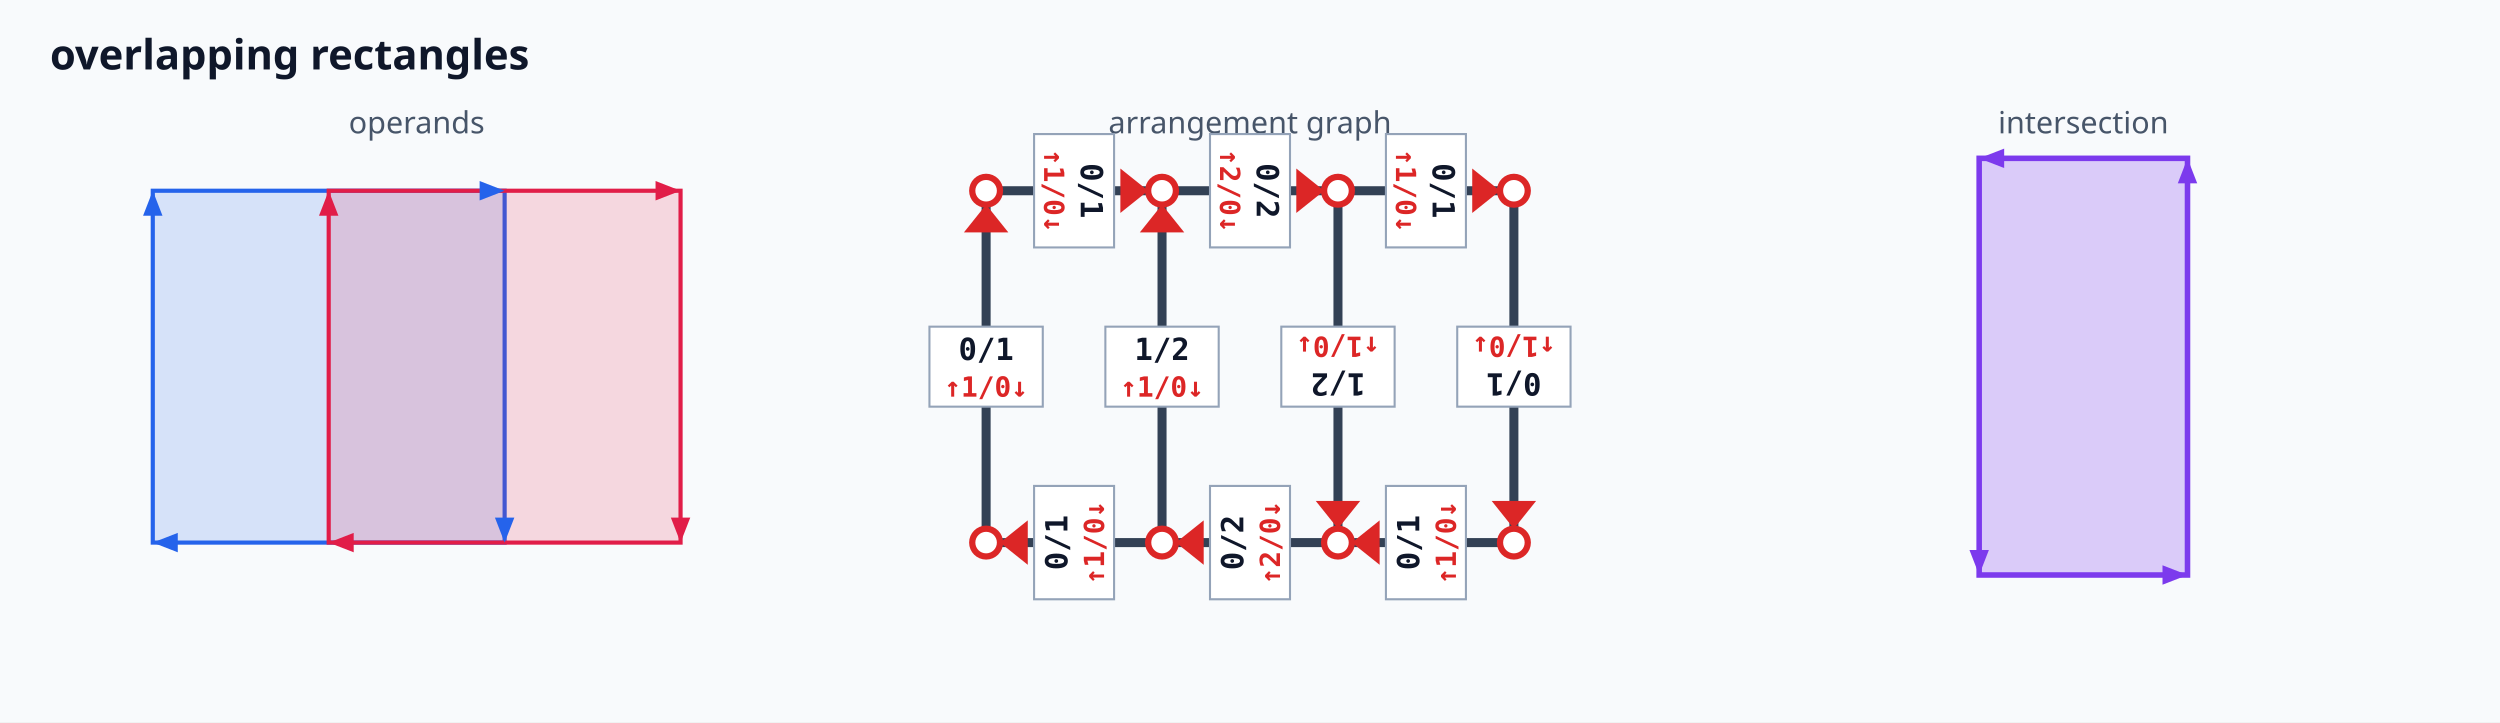
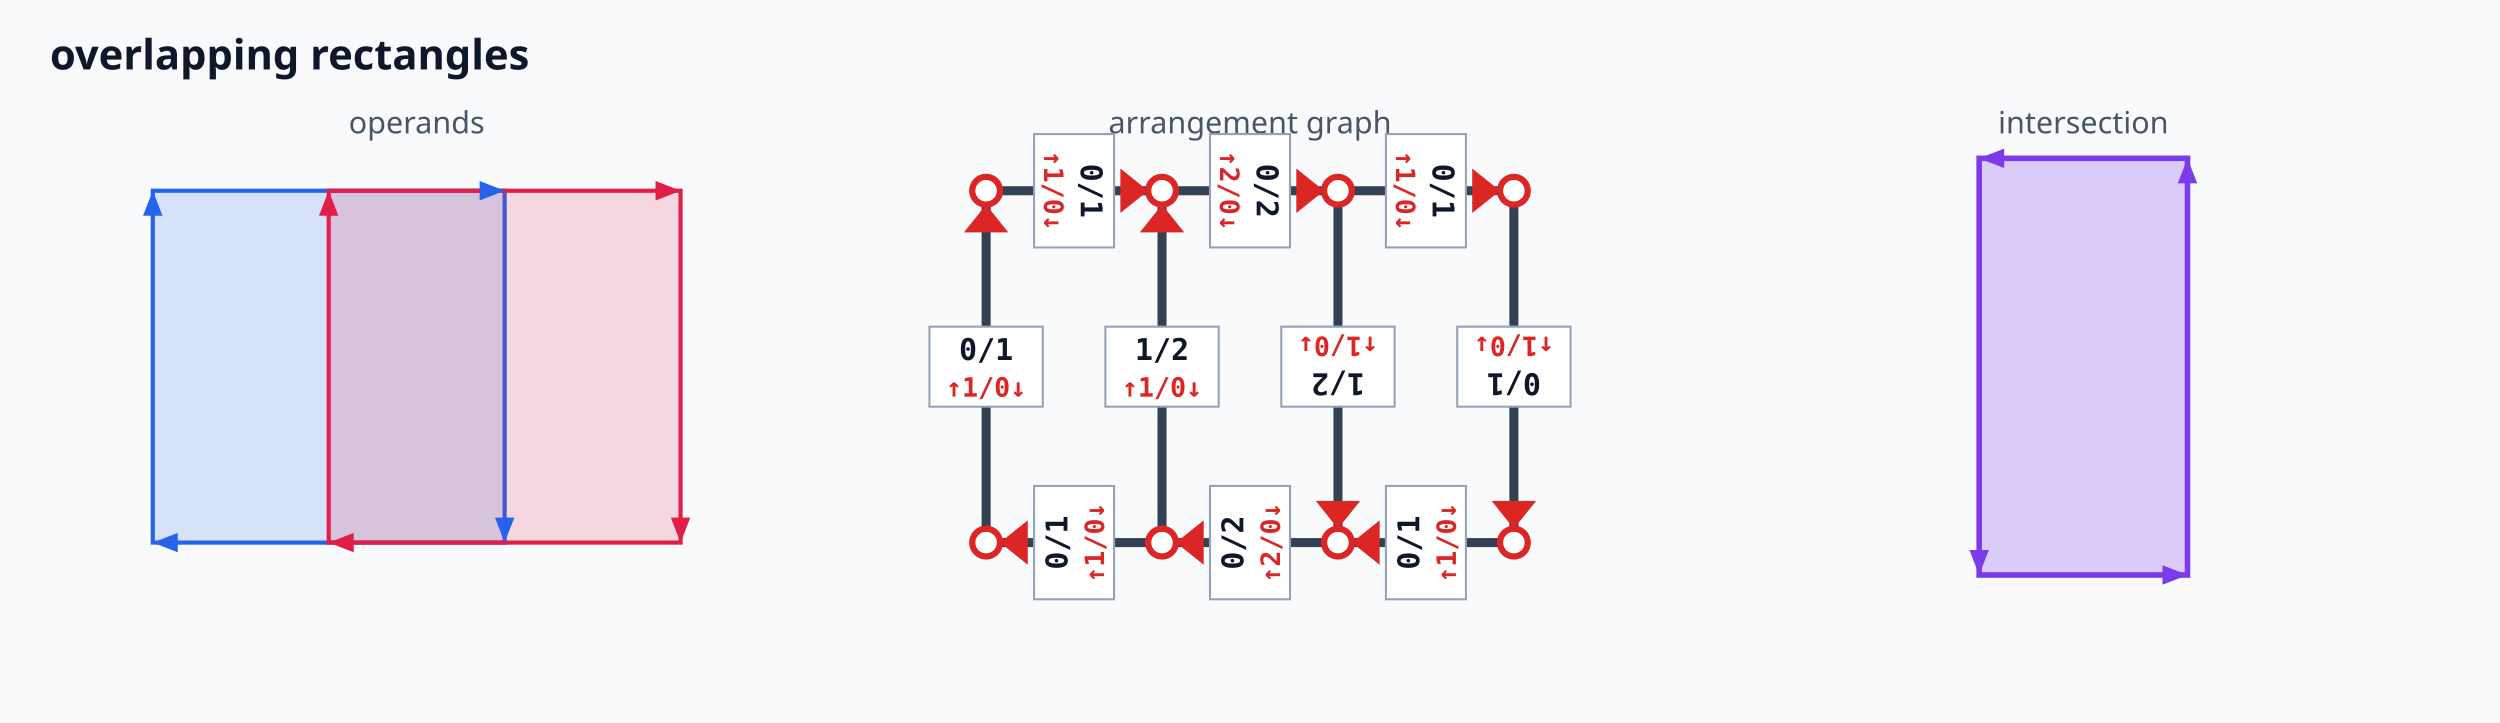
<svg xmlns="http://www.w3.org/2000/svg" viewBox="0 0 900 260" width="900" height="260">
  <rect x="0" y="0" width="900" height="260" style="fill: #f8fafc; stroke: none" />
  <text x="18" y="25" font-size="15" style="fill: #0f172a; font-family: system-ui; font-weight: 600">overlapping rectangles</text>
  <text x="150" y="48" font-size="11" style="fill: #475569; font-family: system-ui; text-anchor: middle">operands</text>
  <text x="450" y="48" font-size="11" style="fill: #475569; font-family: system-ui; text-anchor: middle">arrangement graph</text>
  <text x="750" y="48" font-size="11" style="fill: #475569; font-family: system-ui; text-anchor: middle">intersection</text>
  <path d="M 55 68.667 H 181.667 V 195.333 H 55 Z" style="fill: #2563eb; fill-opacity: 0.16; fill-rule: nonzero; stroke: #2563eb; stroke-width: 1.5" />
  <path d="M 118.333 68.667 H 245 V 195.333 H 118.333 Z" style="fill: #e11d48; fill-opacity: 0.16; fill-rule: nonzero; stroke: #e11d48; stroke-width: 1.5" />
  <path d="M 787.5 57 H 712.5 V 207 H 787.5 Z" style="fill: #7c3aed; fill-opacity: 0.24; fill-rule: nonzero; stroke: #7c3aed; stroke-width: 2" />
  <path d="M 181.667 68.667 L 172.667 72.167 V 65.167 Z" style="fill: #2563eb; fill-opacity: 1.0; stroke: none" />
  <path d="M 181.667 195.333 L 178.167 186.333 H 185.167 Z" style="fill: #2563eb; fill-opacity: 1.0; stroke: none" />
  <path d="M 55 195.333 L 64 191.833 V 198.833 Z" style="fill: #2563eb; fill-opacity: 1.0; stroke: none" />
  <path d="M 55 68.667 L 58.5 77.667 H 51.5 Z" style="fill: #2563eb; fill-opacity: 1.0; stroke: none" />
  <path d="M 245 68.667 L 236 72.167 V 65.167 Z" style="fill: #e11d48; fill-opacity: 1.0; stroke: none" />
  <path d="M 245 195.333 L 241.5 186.333 H 248.5 Z" style="fill: #e11d48; fill-opacity: 1.0; stroke: none" />
  <path d="M 118.333 195.333 L 127.333 191.833 V 198.833 Z" style="fill: #e11d48; fill-opacity: 1.0; stroke: none" />
  <path d="M 118.333 68.667 L 121.833 77.667 H 114.833 Z" style="fill: #e11d48; fill-opacity: 1.0; stroke: none" />
  <path d="M 355 68.667 H 418.333" style="fill: none; stroke: #334155; stroke-width: 3.25" />
  <path d="M 413.333 68.667 L 403.333 76.667 V 60.667 Z" style="fill: #dc2626; fill-opacity: 1.0; stroke: none" />
  <rect x="366.267" y="54.267" width="40.8" height="28.8" style="fill: #fff; stroke: #94a3b8; stroke-width: 0.75" transform="rotate(90 386.6667 68.66667)" />
-   <text x="386.667" y="66.267" font-size="11" style="fill: #0f172a; font-family: ui-monospace, monospace; font-weight: 700; text-anchor: middle" transform="rotate(90 386.6667 68.66667)">0/1</text>
-   <text x="386.667" y="79.467" font-size="10" style="fill: #dc2626; font-family: ui-monospace, monospace; font-weight: 700; text-anchor: middle" transform="rotate(90 386.6667 68.66667)">↑1/0↓</text>
+   <text x="386.667" y="66.267" font-size="10.8" style="fill: #0f172a; font-family: ui-monospace, monospace; font-weight: 700; text-anchor: middle" transform="rotate(90 386.6667 68.66667)">0/1</text>
+   <text x="386.667" y="79.467" font-size="9.6" style="fill: #dc2626; font-family: ui-monospace, monospace; font-weight: 700; text-anchor: middle" transform="rotate(90 386.6667 68.66667)">↑1/0↓</text>
  <path d="M 418.333 68.667 H 481.667" style="fill: none; stroke: #334155; stroke-width: 3.25" />
  <path d="M 476.667 68.667 L 466.667 76.667 V 60.667 Z" style="fill: #dc2626; fill-opacity: 1.0; stroke: none" />
  <rect x="429.6" y="54.267" width="40.8" height="28.8" style="fill: #fff; stroke: #94a3b8; stroke-width: 0.75" transform="rotate(90 450 68.66667)" />
-   <text x="450" y="66.267" font-size="11" style="fill: #0f172a; font-family: ui-monospace, monospace; font-weight: 700; text-anchor: middle" transform="rotate(90 450 68.66667)">0/2</text>
-   <text x="450" y="79.467" font-size="10" style="fill: #dc2626; font-family: ui-monospace, monospace; font-weight: 700; text-anchor: middle" transform="rotate(90 450 68.66667)">↑2/0↓</text>
+   <text x="450" y="66.267" font-size="10.8" style="fill: #0f172a; font-family: ui-monospace, monospace; font-weight: 700; text-anchor: middle" transform="rotate(90 450 68.66667)">0/2</text>
+   <text x="450" y="79.467" font-size="9.6" style="fill: #dc2626; font-family: ui-monospace, monospace; font-weight: 700; text-anchor: middle" transform="rotate(90 450 68.66667)">↑2/0↓</text>
  <path d="M 481.667 68.667 V 195.333" style="fill: none; stroke: #334155; stroke-width: 3.25" />
  <path d="M 481.667 190.333 L 473.667 180.333 H 489.667 Z" style="fill: #dc2626; fill-opacity: 1.0; stroke: none" />
  <rect x="461.267" y="117.6" width="40.8" height="28.8" style="fill: #fff; stroke: #94a3b8; stroke-width: 0.75" transform="rotate(180 481.6667 132)" />
-   <text x="481.667" y="129.6" font-size="11" style="fill: #0f172a; font-family: ui-monospace, monospace; font-weight: 700; text-anchor: middle" transform="rotate(180 481.6667 132)">1/2</text>
-   <text x="481.667" y="142.8" font-size="10" style="fill: #dc2626; font-family: ui-monospace, monospace; font-weight: 700; text-anchor: middle" transform="rotate(180 481.6667 132)">↑1/0↓</text>
+   <text x="481.667" y="129.6" font-size="10.8" style="fill: #0f172a; font-family: ui-monospace, monospace; font-weight: 700; text-anchor: middle" transform="rotate(180 481.6667 132)">1/2</text>
+   <text x="481.667" y="142.8" font-size="9.6" style="fill: #dc2626; font-family: ui-monospace, monospace; font-weight: 700; text-anchor: middle" transform="rotate(180 481.6667 132)">↑1/0↓</text>
  <path d="M 481.667 195.333 H 418.333" style="fill: none; stroke: #334155; stroke-width: 3.25" />
  <path d="M 423.333 195.333 L 433.333 187.333 V 203.333 Z" style="fill: #dc2626; fill-opacity: 1.0; stroke: none" />
  <rect x="429.6" y="180.933" width="40.8" height="28.8" style="fill: #fff; stroke: #94a3b8; stroke-width: 0.75" transform="rotate(270 450 195.3333)" />
-   <text x="450" y="192.933" font-size="11" style="fill: #0f172a; font-family: ui-monospace, monospace; font-weight: 700; text-anchor: middle" transform="rotate(270 450 195.3333)">0/2</text>
-   <text x="450" y="206.133" font-size="10" style="fill: #dc2626; font-family: ui-monospace, monospace; font-weight: 700; text-anchor: middle" transform="rotate(270 450 195.3333)">↑2/0↓</text>
+   <text x="450" y="192.933" font-size="10.8" style="fill: #0f172a; font-family: ui-monospace, monospace; font-weight: 700; text-anchor: middle" transform="rotate(270 450 195.3333)">0/2</text>
+   <text x="450" y="206.133" font-size="9.6" style="fill: #dc2626; font-family: ui-monospace, monospace; font-weight: 700; text-anchor: middle" transform="rotate(270 450 195.3333)">↑2/0↓</text>
  <path d="M 418.333 195.333 H 355" style="fill: none; stroke: #334155; stroke-width: 3.25" />
  <path d="M 360 195.333 L 370 187.333 V 203.333 Z" style="fill: #dc2626; fill-opacity: 1.0; stroke: none" />
  <rect x="366.267" y="180.933" width="40.8" height="28.8" style="fill: #fff; stroke: #94a3b8; stroke-width: 0.75" transform="rotate(270 386.6667 195.3333)" />
-   <text x="386.667" y="192.933" font-size="11" style="fill: #0f172a; font-family: ui-monospace, monospace; font-weight: 700; text-anchor: middle" transform="rotate(270 386.6667 195.3333)">0/1</text>
-   <text x="386.667" y="206.133" font-size="10" style="fill: #dc2626; font-family: ui-monospace, monospace; font-weight: 700; text-anchor: middle" transform="rotate(270 386.6667 195.3333)">↑1/0↓</text>
+   <text x="386.667" y="192.933" font-size="10.8" style="fill: #0f172a; font-family: ui-monospace, monospace; font-weight: 700; text-anchor: middle" transform="rotate(270 386.6667 195.3333)">0/1</text>
+   <text x="386.667" y="206.133" font-size="9.6" style="fill: #dc2626; font-family: ui-monospace, monospace; font-weight: 700; text-anchor: middle" transform="rotate(270 386.6667 195.3333)">↑1/0↓</text>
  <path d="M 355 195.333 V 68.667" style="fill: none; stroke: #334155; stroke-width: 3.25" />
  <path d="M 355 73.667 L 363 83.667 H 347 Z" style="fill: #dc2626; fill-opacity: 1.0; stroke: none" />
  <rect x="334.6" y="117.6" width="40.8" height="28.8" style="fill: #fff; stroke: #94a3b8; stroke-width: 0.75" transform="rotate(0 355 132)" />
-   <text x="355" y="129.6" font-size="11" style="fill: #0f172a; font-family: ui-monospace, monospace; font-weight: 700; text-anchor: middle" transform="rotate(0 355 132)">0/1</text>
-   <text x="355" y="142.8" font-size="10" style="fill: #dc2626; font-family: ui-monospace, monospace; font-weight: 700; text-anchor: middle" transform="rotate(0 355 132)">↑1/0↓</text>
+   <text x="355" y="129.6" font-size="10.8" style="fill: #0f172a; font-family: ui-monospace, monospace; font-weight: 700; text-anchor: middle" transform="rotate(0 355 132)">0/1</text>
+   <text x="355" y="142.8" font-size="9.6" style="fill: #dc2626; font-family: ui-monospace, monospace; font-weight: 700; text-anchor: middle" transform="rotate(0 355 132)">↑1/0↓</text>
  <path d="M 481.667 68.667 H 545" style="fill: none; stroke: #334155; stroke-width: 3.25" />
  <path d="M 540 68.667 L 530 76.667 V 60.667 Z" style="fill: #dc2626; fill-opacity: 1.0; stroke: none" />
  <rect x="492.933" y="54.267" width="40.8" height="28.8" style="fill: #fff; stroke: #94a3b8; stroke-width: 0.75" transform="rotate(90 513.3333 68.66667)" />
-   <text x="513.333" y="66.267" font-size="11" style="fill: #0f172a; font-family: ui-monospace, monospace; font-weight: 700; text-anchor: middle" transform="rotate(90 513.3333 68.66667)">0/1</text>
-   <text x="513.333" y="79.467" font-size="10" style="fill: #dc2626; font-family: ui-monospace, monospace; font-weight: 700; text-anchor: middle" transform="rotate(90 513.3333 68.66667)">↑1/0↓</text>
+   <text x="513.333" y="66.267" font-size="10.8" style="fill: #0f172a; font-family: ui-monospace, monospace; font-weight: 700; text-anchor: middle" transform="rotate(90 513.3333 68.66667)">0/1</text>
+   <text x="513.333" y="79.467" font-size="9.6" style="fill: #dc2626; font-family: ui-monospace, monospace; font-weight: 700; text-anchor: middle" transform="rotate(90 513.3333 68.66667)">↑1/0↓</text>
  <path d="M 545 68.667 V 195.333" style="fill: none; stroke: #334155; stroke-width: 3.25" />
  <path d="M 545 190.333 L 537 180.333 H 553 Z" style="fill: #dc2626; fill-opacity: 1.0; stroke: none" />
  <rect x="524.6" y="117.6" width="40.8" height="28.8" style="fill: #fff; stroke: #94a3b8; stroke-width: 0.75" transform="rotate(180 545 132)" />
-   <text x="545" y="129.6" font-size="11" style="fill: #0f172a; font-family: ui-monospace, monospace; font-weight: 700; text-anchor: middle" transform="rotate(180 545 132)">0/1</text>
-   <text x="545" y="142.8" font-size="10" style="fill: #dc2626; font-family: ui-monospace, monospace; font-weight: 700; text-anchor: middle" transform="rotate(180 545 132)">↑1/0↓</text>
+   <text x="545" y="129.6" font-size="10.8" style="fill: #0f172a; font-family: ui-monospace, monospace; font-weight: 700; text-anchor: middle" transform="rotate(180 545 132)">0/1</text>
+   <text x="545" y="142.8" font-size="9.6" style="fill: #dc2626; font-family: ui-monospace, monospace; font-weight: 700; text-anchor: middle" transform="rotate(180 545 132)">↑1/0↓</text>
  <path d="M 545 195.333 H 481.667" style="fill: none; stroke: #334155; stroke-width: 3.25" />
  <path d="M 486.667 195.333 L 496.667 187.333 V 203.333 Z" style="fill: #dc2626; fill-opacity: 1.0; stroke: none" />
  <rect x="492.933" y="180.933" width="40.8" height="28.8" style="fill: #fff; stroke: #94a3b8; stroke-width: 0.75" transform="rotate(270 513.3333 195.3333)" />
-   <text x="513.333" y="192.933" font-size="11" style="fill: #0f172a; font-family: ui-monospace, monospace; font-weight: 700; text-anchor: middle" transform="rotate(270 513.3333 195.3333)">0/1</text>
-   <text x="513.333" y="206.133" font-size="10" style="fill: #dc2626; font-family: ui-monospace, monospace; font-weight: 700; text-anchor: middle" transform="rotate(270 513.3333 195.3333)">↑1/0↓</text>
+   <text x="513.333" y="192.933" font-size="10.8" style="fill: #0f172a; font-family: ui-monospace, monospace; font-weight: 700; text-anchor: middle" transform="rotate(270 513.3333 195.3333)">0/1</text>
+   <text x="513.333" y="206.133" font-size="9.6" style="fill: #dc2626; font-family: ui-monospace, monospace; font-weight: 700; text-anchor: middle" transform="rotate(270 513.3333 195.3333)">↑1/0↓</text>
  <path d="M 418.333 195.333 V 68.667" style="fill: none; stroke: #334155; stroke-width: 3.25" />
  <path d="M 418.333 73.667 L 426.333 83.667 H 410.333 Z" style="fill: #dc2626; fill-opacity: 1.0; stroke: none" />
  <rect x="397.933" y="117.6" width="40.8" height="28.8" style="fill: #fff; stroke: #94a3b8; stroke-width: 0.75" transform="rotate(0 418.3333 132)" />
-   <text x="418.333" y="129.6" font-size="11" style="fill: #0f172a; font-family: ui-monospace, monospace; font-weight: 700; text-anchor: middle" transform="rotate(0 418.3333 132)">1/2</text>
-   <text x="418.333" y="142.8" font-size="10" style="fill: #dc2626; font-family: ui-monospace, monospace; font-weight: 700; text-anchor: middle" transform="rotate(0 418.3333 132)">↑1/0↓</text>
+   <text x="418.333" y="129.6" font-size="10.8" style="fill: #0f172a; font-family: ui-monospace, monospace; font-weight: 700; text-anchor: middle" transform="rotate(0 418.3333 132)">1/2</text>
+   <text x="418.333" y="142.8" font-size="9.6" style="fill: #dc2626; font-family: ui-monospace, monospace; font-weight: 700; text-anchor: middle" transform="rotate(0 418.3333 132)">↑1/0↓</text>
  <circle cx="355" cy="68.667" r="5" style="fill: #fff; stroke: #dc2626; stroke-width: 2.25" />
-   <circle cx="418.333" cy="68.667" r="5" style="fill: #fff; stroke: #dc2626; stroke-width: 2.25" />
  <circle cx="481.667" cy="68.667" r="5" style="fill: #fff; stroke: #dc2626; stroke-width: 2.25" />
  <circle cx="481.667" cy="195.333" r="5" style="fill: #fff; stroke: #dc2626; stroke-width: 2.25" />
-   <circle cx="418.333" cy="195.333" r="5" style="fill: #fff; stroke: #dc2626; stroke-width: 2.25" />
  <circle cx="355" cy="195.333" r="5" style="fill: #fff; stroke: #dc2626; stroke-width: 2.25" />
+   <circle cx="418.333" cy="68.667" r="5" style="fill: #fff; stroke: #dc2626; stroke-width: 2.25" />
  <circle cx="545" cy="68.667" r="5" style="fill: #fff; stroke: #dc2626; stroke-width: 2.25" />
  <circle cx="545" cy="195.333" r="5" style="fill: #fff; stroke: #dc2626; stroke-width: 2.25" />
+   <circle cx="418.333" cy="195.333" r="5" style="fill: #fff; stroke: #dc2626; stroke-width: 2.25" />
  <path d="M 712.5 57 L 721.5 53.5 V 60.5 Z" style="fill: #7c3aed; fill-opacity: 1.0; stroke: none" />
  <path d="M 712.5 207 L 709 198 H 716 Z" style="fill: #7c3aed; fill-opacity: 1.0; stroke: none" />
  <path d="M 787.5 207 L 778.5 210.5 V 203.5 Z" style="fill: #7c3aed; fill-opacity: 1.0; stroke: none" />
  <path d="M 787.5 57 L 791 66 H 784 Z" style="fill: #7c3aed; fill-opacity: 1.0; stroke: none" />
</svg>
